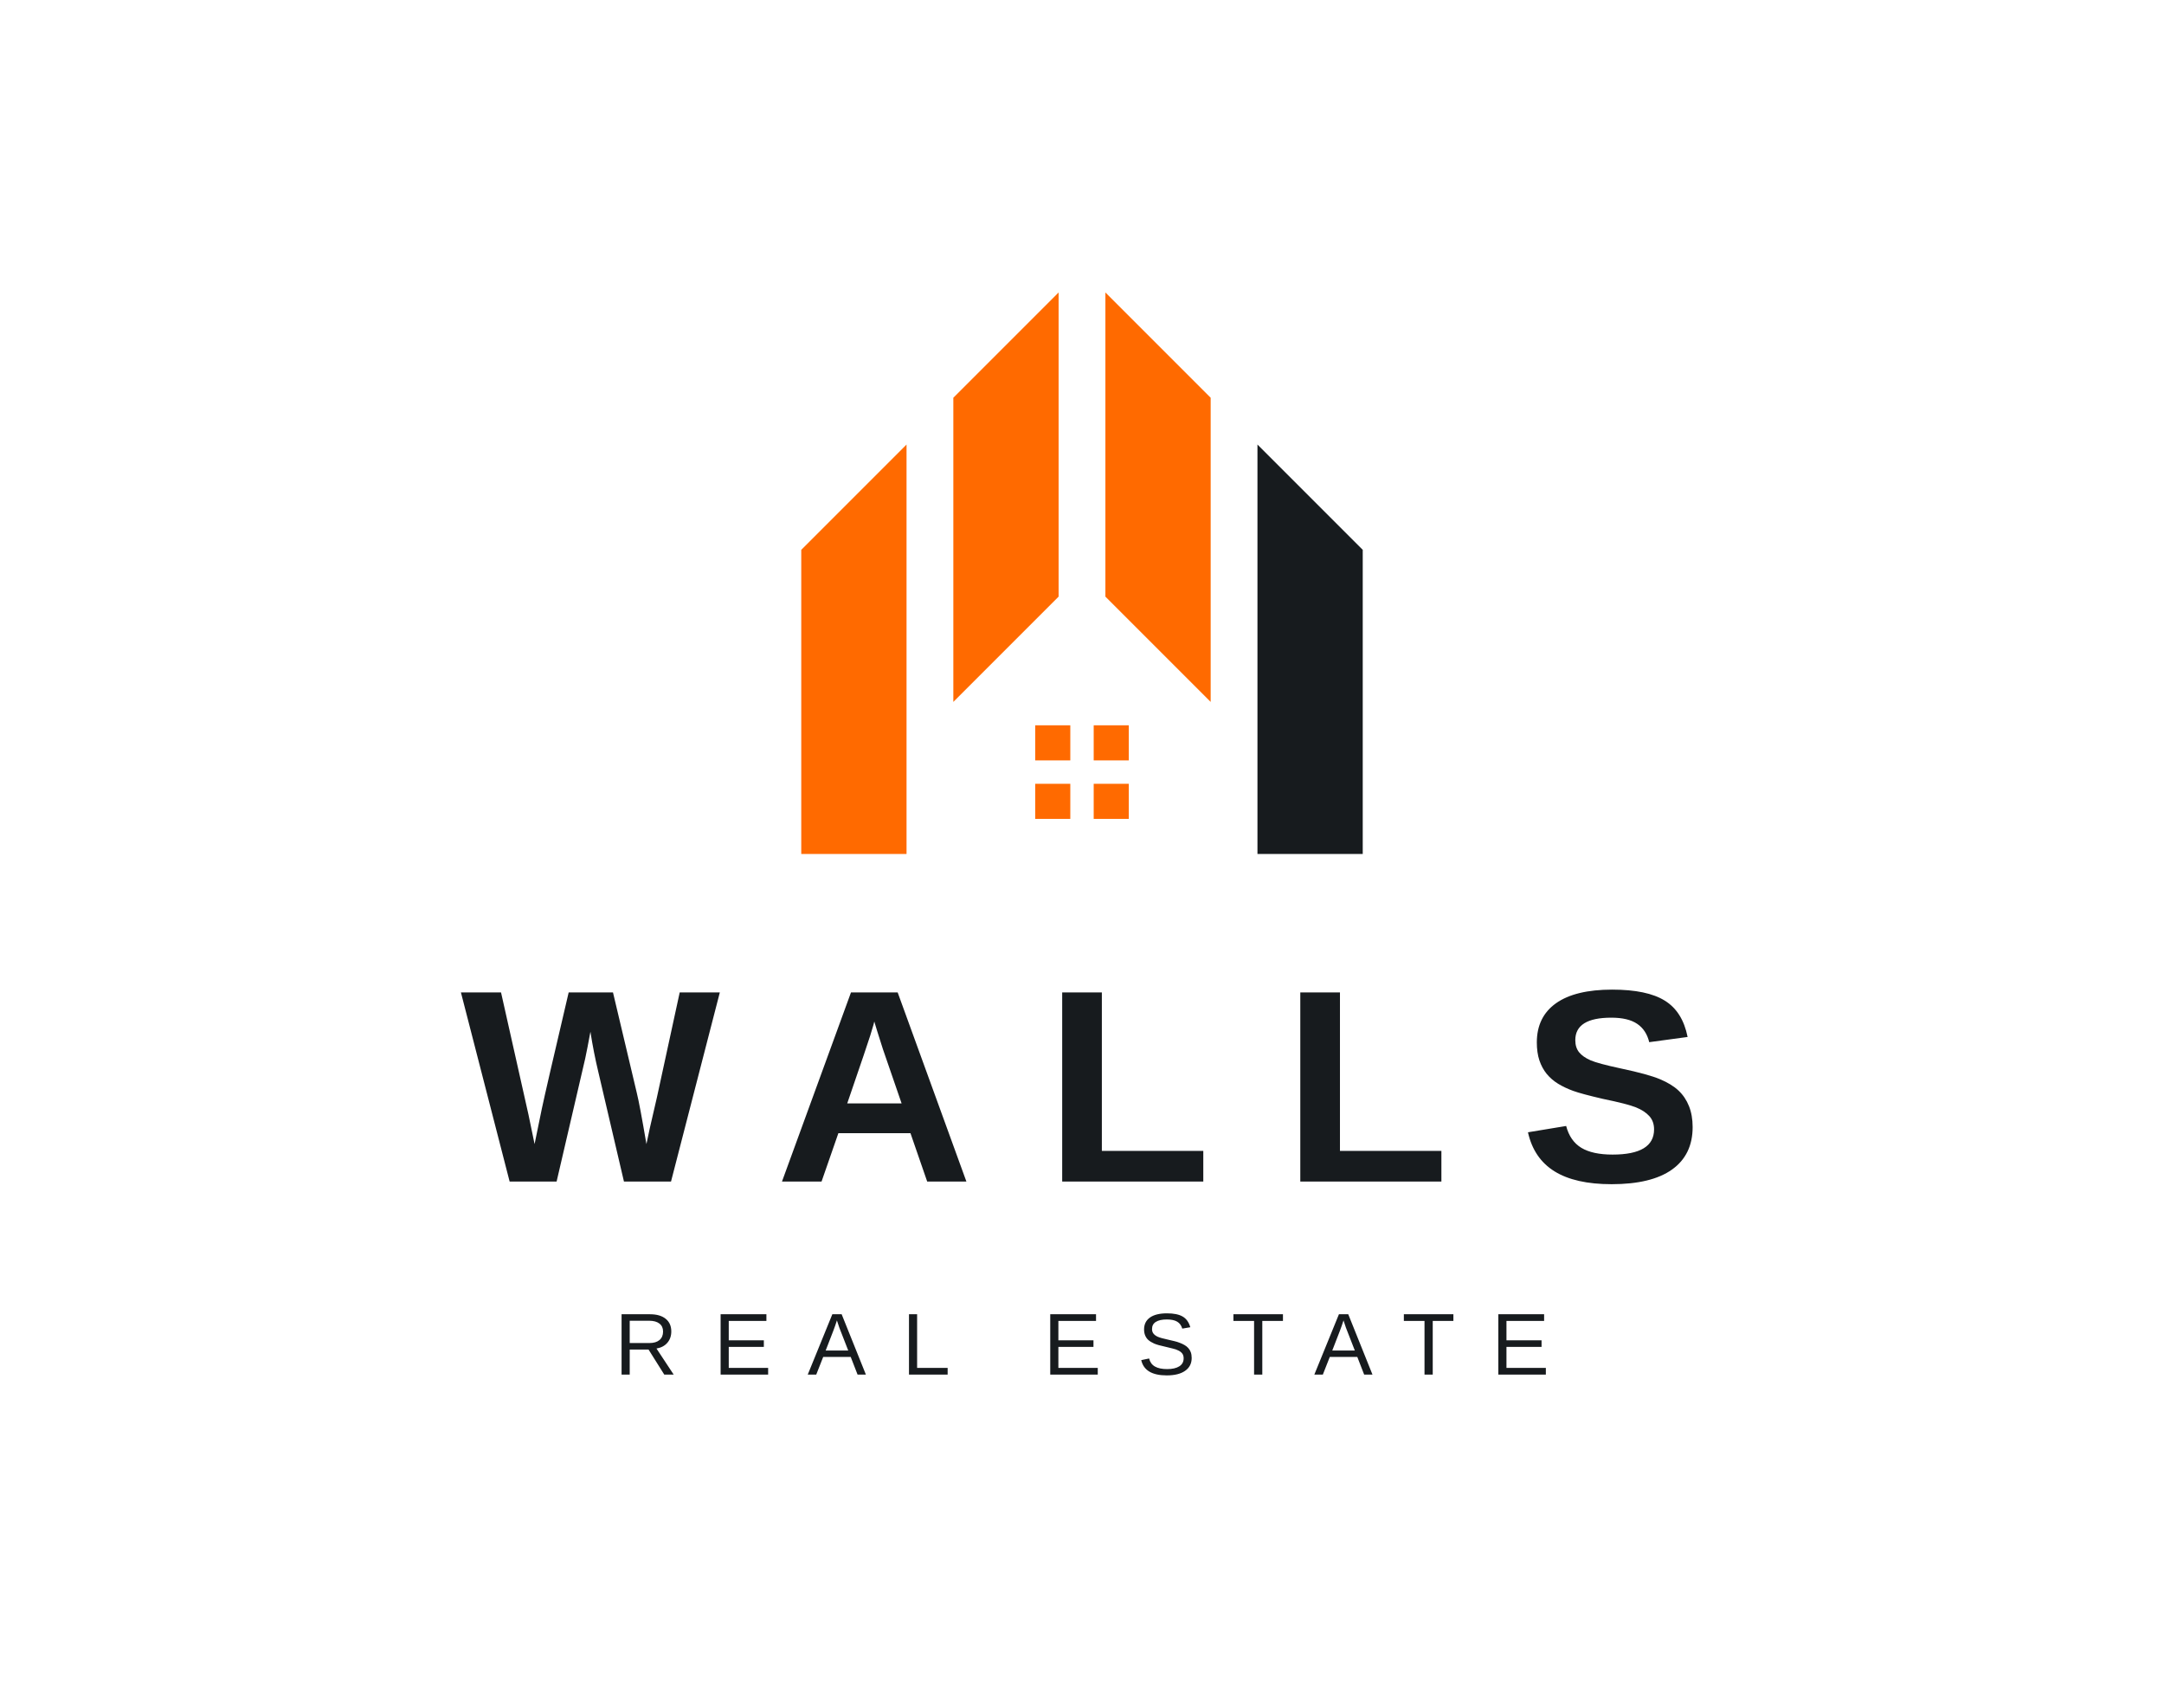
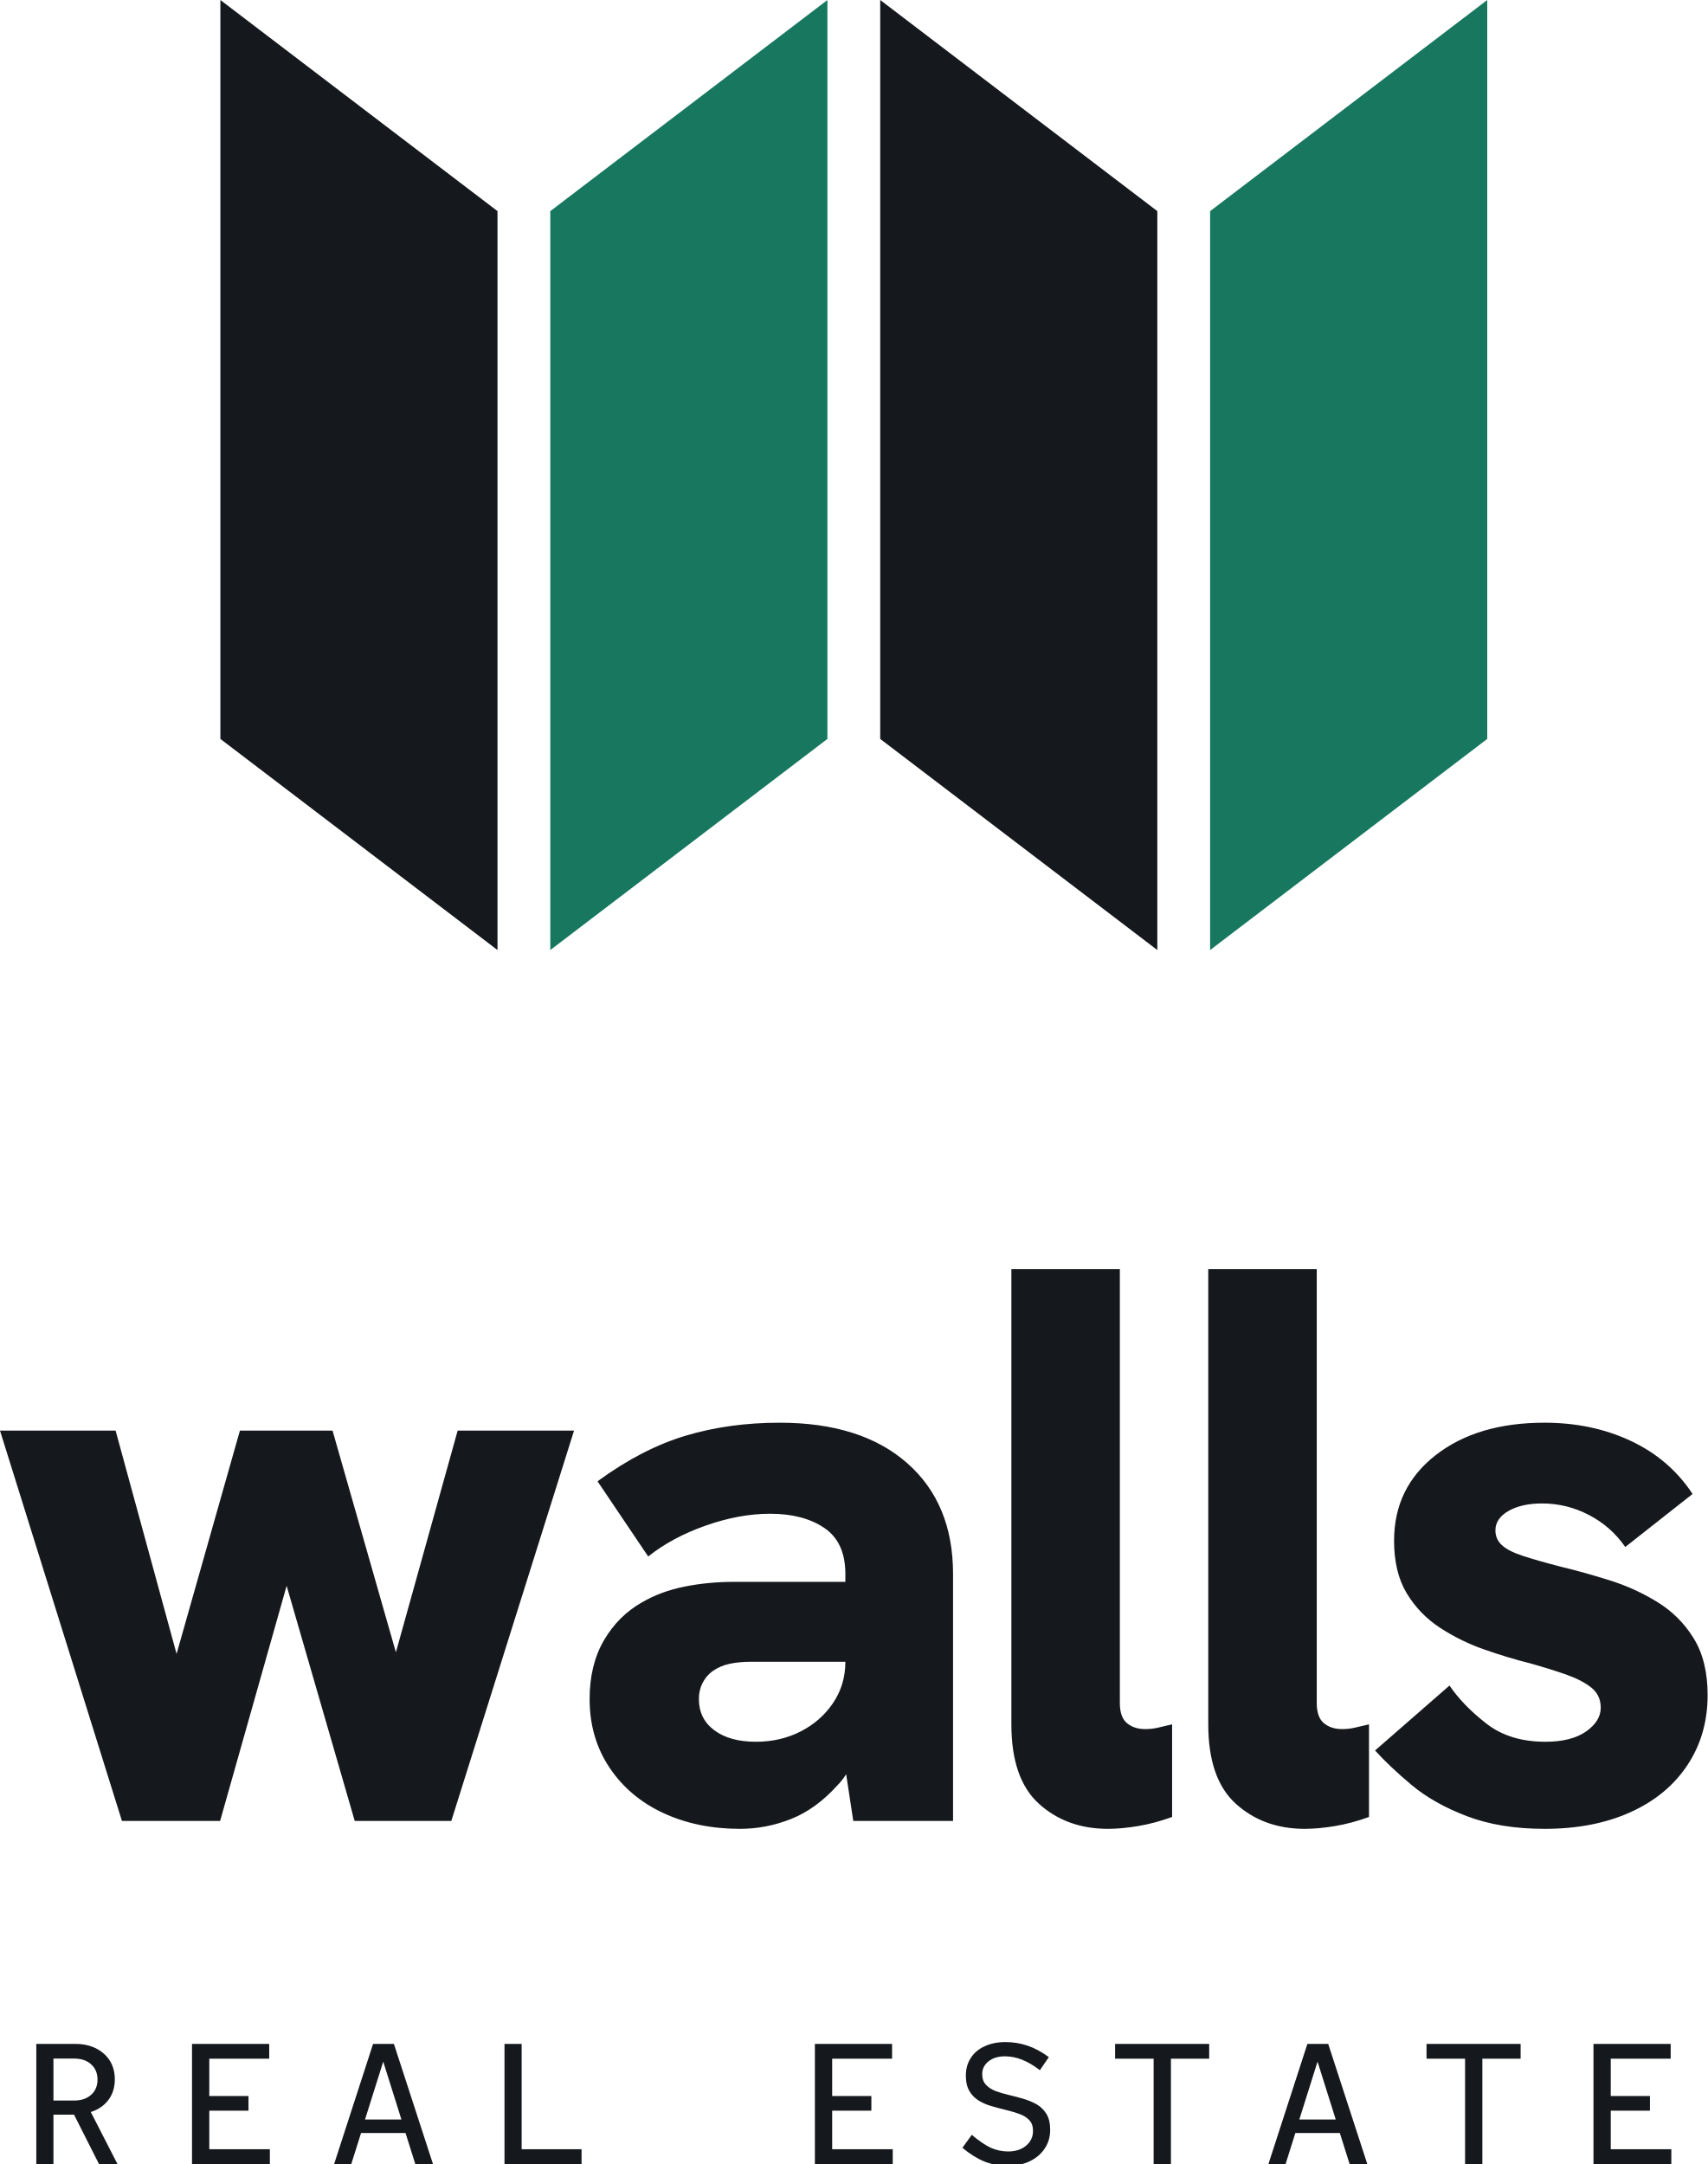
- <svg xmlns="http://www.w3.org/2000/svg" width="370" height="292" viewBox="0 0 370 292" role="img" aria-labelledby="title desc">
-   <g id="mark">
-     <path fill="#FF6A00" d="M137 94 155 76 155 146 137 146Z" />
-     <path fill="#FF6A00" d="M163 68 181 50 181 102 163 120Z" />
-     <path fill="#FF6A00" d="M189 50 207 68 207 120 189 102Z" />
-     <path fill="#171B1E" d="M215 76 233 94 233 146 215 146Z" />
-     <g fill="#FF6A00">
-       <rect x="177" y="124" width="6" height="6" />
-       <rect x="187" y="124" width="6" height="6" />
-       <rect x="177" y="134" width="6" height="6" />
-       <rect x="187" y="134" width="6" height="6" />
-     </g>
+ <svg xmlns="http://www.w3.org/2000/svg" width="129.4" height="164" viewBox="0 0 129.4 164" role="img" aria-label="Walls Real Estate">
+   <g transform="translate(-120.3 -62)">
+     <path fill="#15181C" d="M137 62 158 78 158 134 137 118Z" />
+     <path fill="#17775F" d="M162 78 183 62 183 118 162 134Z" />
+     <path fill="#15181C" d="M187 62 208 78 208 134 187 118Z" />
+     <path fill="#17775F" d="M212 78 233 62 233 118 212 134Z" />
  </g>
-   <g fill="#171B1E" text-anchor="middle" font-family="Montserrat, 'Avenir Next', Arial, sans-serif">
-     <text x="185" y="202" font-size="47" font-weight="600" letter-spacing="12">WALLS</text>
-     <text x="185" y="235" font-size="15" font-weight="500" letter-spacing="6.1">REAL ESTATE</text>
-   </g>
+   <path fill="#15181C" transform="translate(0 138)" d="M9.24 0L0 -29.58L8.76 -29.58L13.38 -12.66L18.18 -29.58L25.2 -29.58L30 -12.78L34.68 -29.58L43.5 -29.58L34.2 0L26.88 0L21.72 -17.82L16.68 0ZM64.66 0L64.12 -3.54Q63.82 -3.06 63.46 -2.7Q61.84 -0.9 59.95 -0.15Q58.06 0.6 56.08 0.6Q52.84 0.6 50.26 -0.6Q47.68 -1.8 46.18 -4.05Q44.68 -6.3 44.68 -9.24Q44.68 -11.82 45.76 -13.68Q46.84 -15.54 48.64 -16.56Q50.08 -17.4 51.88 -17.76Q53.68 -18.12 55.66 -18.12L64.06 -18.12L64.06 -18.72Q64.06 -21.12 62.47 -22.2Q60.88 -23.28 58.36 -23.28Q56.02 -23.28 53.47 -22.38Q50.92 -21.48 49.12 -20.04L45.28 -25.74Q48.64 -28.2 51.94 -29.19Q55.24 -30.18 59.08 -30.18Q65.26 -30.18 68.74 -27.12Q72.22 -24.06 72.22 -18.72L72.22 0ZM64.06 -12.06L56.86 -12.06Q56.02 -12.06 55.3 -11.91Q54.58 -11.76 53.98 -11.34Q53.5 -10.98 53.23 -10.44Q52.96 -9.9 52.96 -9.24Q52.96 -7.74 54.13 -6.87Q55.3 -6 57.28 -6Q59.14 -6 60.67 -6.78Q62.2 -7.56 63.13 -8.94Q64.06 -10.32 64.06 -12.06ZM83.96 0.6Q80.84 0.6 78.74 -1.29Q76.64 -3.18 76.64 -7.32L76.64 -41.82L84.86 -41.82L84.86 -8.94Q84.86 -7.86 85.4 -7.41Q85.94 -6.96 86.78 -6.96Q87.32 -6.96 87.8 -7.08Q88.28 -7.2 88.82 -7.32L88.82 -0.3Q87.5 0.18 86.24 0.39Q84.98 0.6 83.96 0.6ZM98.88 0.6Q95.76 0.6 93.66 -1.29Q91.56 -3.18 91.56 -7.32L91.56 -41.82L99.78 -41.82L99.78 -8.94Q99.78 -7.86 100.32 -7.41Q100.86 -6.96 101.7 -6.96Q102.24 -6.96 102.72 -7.08Q103.2 -7.2 103.74 -7.32L103.74 -0.3Q102.42 0.18 101.16 0.39Q99.9 0.6 98.88 0.6ZM117.04 0.6Q113.68 0.6 111.16 -0.36Q108.64 -1.32 106.96 -2.73Q105.28 -4.14 104.2 -5.34L109.84 -10.26Q110.86 -8.76 112.63 -7.38Q114.4 -6 117.1 -6Q119.08 -6 120.19 -6.78Q121.3 -7.56 121.3 -8.58Q121.3 -9.54 120.58 -10.11Q119.86 -10.68 118.66 -11.1Q117.46 -11.52 115.96 -11.94Q114.28 -12.36 112.48 -12.99Q110.68 -13.62 109.12 -14.64Q107.56 -15.66 106.6 -17.25Q105.64 -18.84 105.64 -21.24Q105.64 -25.26 108.79 -27.72Q111.94 -30.18 117.04 -30.18Q120.64 -30.18 123.58 -28.8Q126.52 -27.42 128.26 -24.78L123.16 -20.76Q122.08 -22.32 120.4 -23.19Q118.72 -24.06 116.86 -24.06Q115.3 -24.06 114.31 -23.49Q113.32 -22.92 113.32 -22.02Q113.32 -21.36 113.8 -20.91Q114.28 -20.46 115.36 -20.1Q116.44 -19.74 118.3 -19.26Q120.04 -18.84 121.96 -18.24Q123.88 -17.64 125.59 -16.59Q127.3 -15.54 128.35 -13.83Q129.4 -12.12 129.4 -9.54Q129.4 -6.54 127.87 -4.23Q126.34 -1.92 123.55 -0.66Q120.76 0.6 117.04 0.6Z" />
+   <path fill="#15181C" transform="translate(2.75 164)" d="M0 0L0 -9.1L2.98 -9.1Q3.86 -9.1 4.53 -8.76Q5.2 -8.42 5.58 -7.82Q5.95 -7.21 5.95 -6.41Q5.95 -5.51 5.47 -4.86Q4.98 -4.21 4.13 -3.94L6.15 0L4.75 0L2.86 -3.74L1.3 -3.74L1.3 0ZM1.3 -4.81L2.86 -4.81Q3.67 -4.81 4.15 -5.24Q4.64 -5.67 4.64 -6.4Q4.64 -7.12 4.15 -7.56Q3.67 -7.99 2.86 -7.99L1.3 -7.99ZM11.8 0L11.8 -9.1L17.65 -9.1L17.65 -7.98L13.11 -7.98L13.11 -5.15L16.08 -5.15L16.08 -4.04L13.11 -4.04L13.11 -1.12L17.7 -1.12L17.7 0ZM22.57 0L25.52 -9.1L27.1 -9.1L30.06 0L28.72 0L27.98 -2.35L24.61 -2.35L23.87 0ZM24.91 -3.37L27.67 -3.37L26.29 -7.76ZM35.48 0L35.48 -9.1L36.78 -9.1L36.78 -1.12L41.32 -1.12L41.32 0ZM59 0L59 -9.1L64.85 -9.1L64.85 -7.98L60.31 -7.98L60.31 -5.15L63.28 -5.15L63.28 -4.04L60.31 -4.04L60.31 -1.12L64.9 -1.12L64.9 0ZM73.62 0.14Q72.67 0.14 71.84 -0.19Q71.01 -0.53 70.18 -1.23L70.89 -2.21Q71.71 -1.52 72.33 -1.23Q72.96 -0.95 73.65 -0.95Q74.21 -0.95 74.63 -1.15Q75.05 -1.35 75.29 -1.7Q75.53 -2.05 75.53 -2.5Q75.53 -3.02 75.26 -3.31Q74.99 -3.61 74.53 -3.78Q74.08 -3.95 73.54 -4.08Q73 -4.21 72.44 -4.37Q71.89 -4.52 71.44 -4.79Q70.99 -5.06 70.72 -5.51Q70.44 -5.97 70.44 -6.69Q70.44 -7.46 70.81 -8.03Q71.18 -8.61 71.86 -8.92Q72.54 -9.24 73.44 -9.24Q74.31 -9.24 75.11 -8.97Q75.91 -8.7 76.73 -8.1L76.05 -7.11Q75.36 -7.64 74.71 -7.9Q74.06 -8.16 73.41 -8.16Q72.63 -8.16 72.16 -7.78Q71.68 -7.4 71.68 -6.82Q71.68 -6.3 71.96 -6.01Q72.23 -5.71 72.69 -5.53Q73.15 -5.36 73.71 -5.23Q74.26 -5.1 74.8 -4.94Q75.35 -4.78 75.81 -4.52Q76.27 -4.25 76.55 -3.79Q76.83 -3.33 76.83 -2.59Q76.83 -1.79 76.42 -1.18Q76.01 -0.56 75.29 -0.21Q74.56 0.14 73.62 0.14ZM84.67 0L84.67 -7.98L81.75 -7.98L81.75 -9.1L88.88 -9.1L88.88 -7.98L85.98 -7.98L85.98 0ZM93.37 0L96.32 -9.1L97.9 -9.1L100.86 0L99.52 0L98.78 -2.35L95.41 -2.35L94.67 0ZM95.71 -3.37L98.47 -3.37L97.09 -7.76ZM108.27 0L108.27 -7.98L105.35 -7.98L105.35 -9.1L112.48 -9.1L112.48 -7.98L109.58 -7.98L109.58 0ZM118 0L118 -9.1L123.85 -9.1L123.85 -7.98L119.31 -7.98L119.31 -5.15L122.28 -5.15L122.28 -4.04L119.31 -4.04L119.31 -1.12L123.9 -1.12L123.9 0Z" />
</svg>
